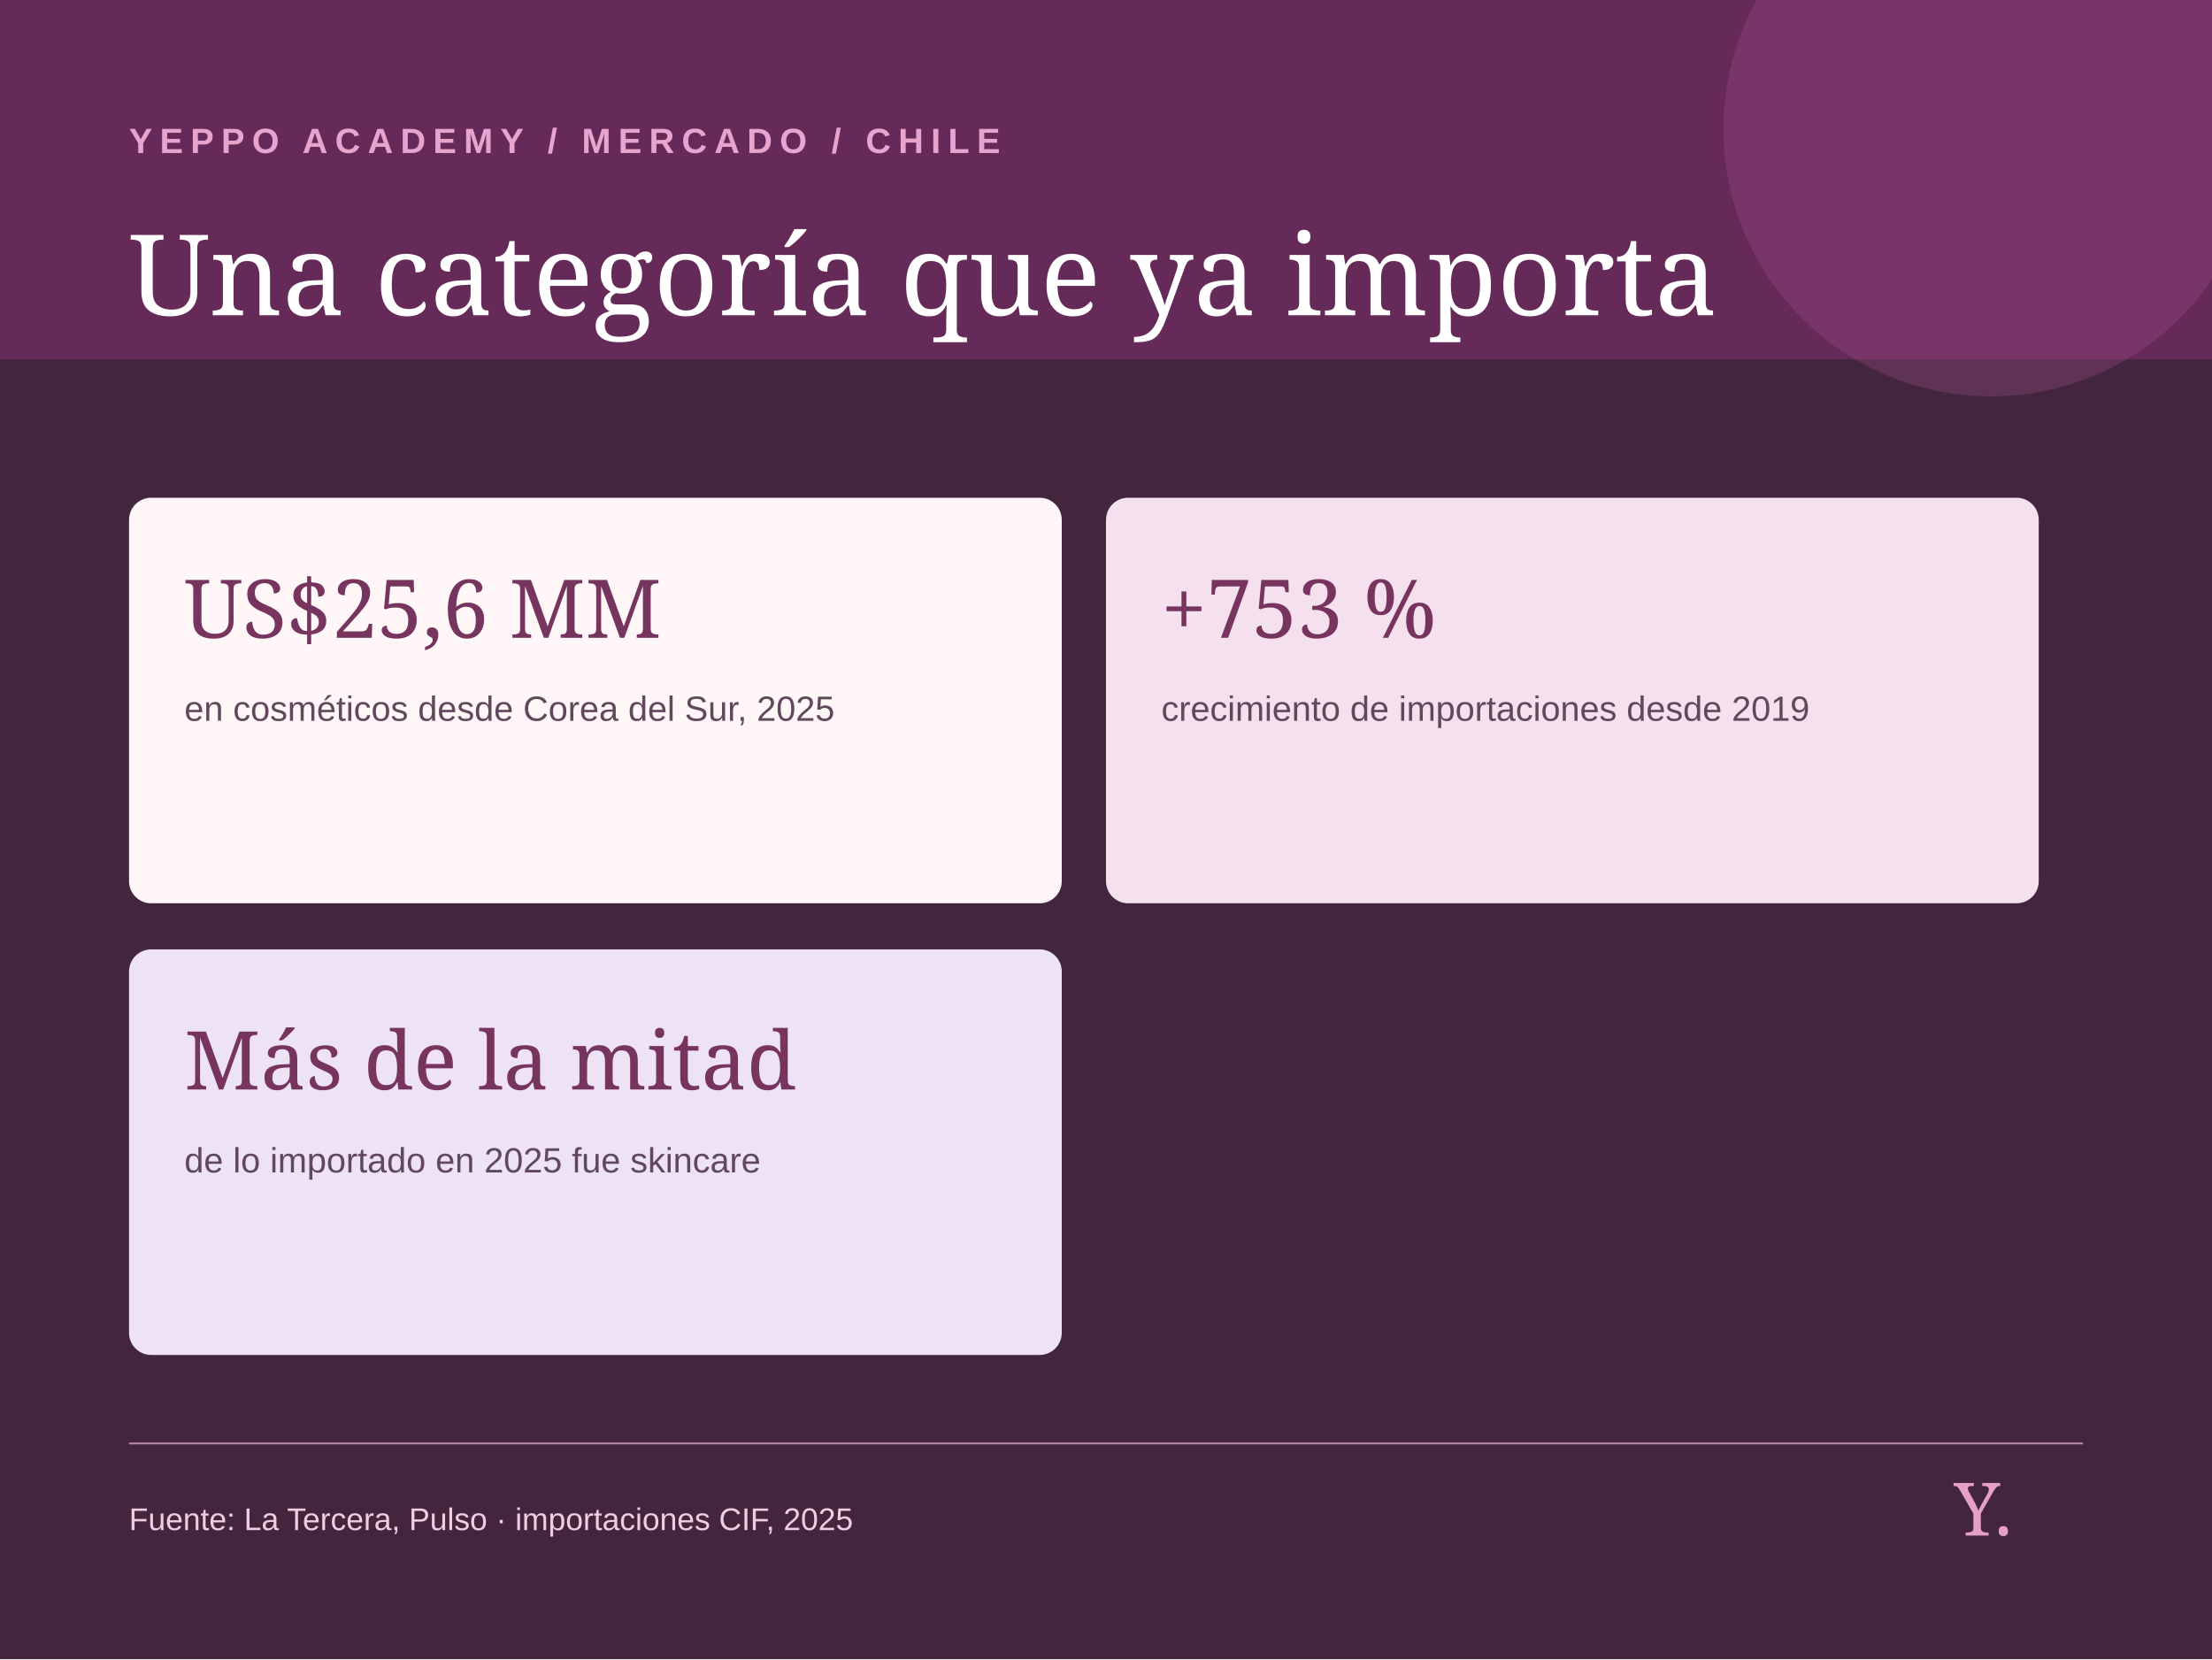
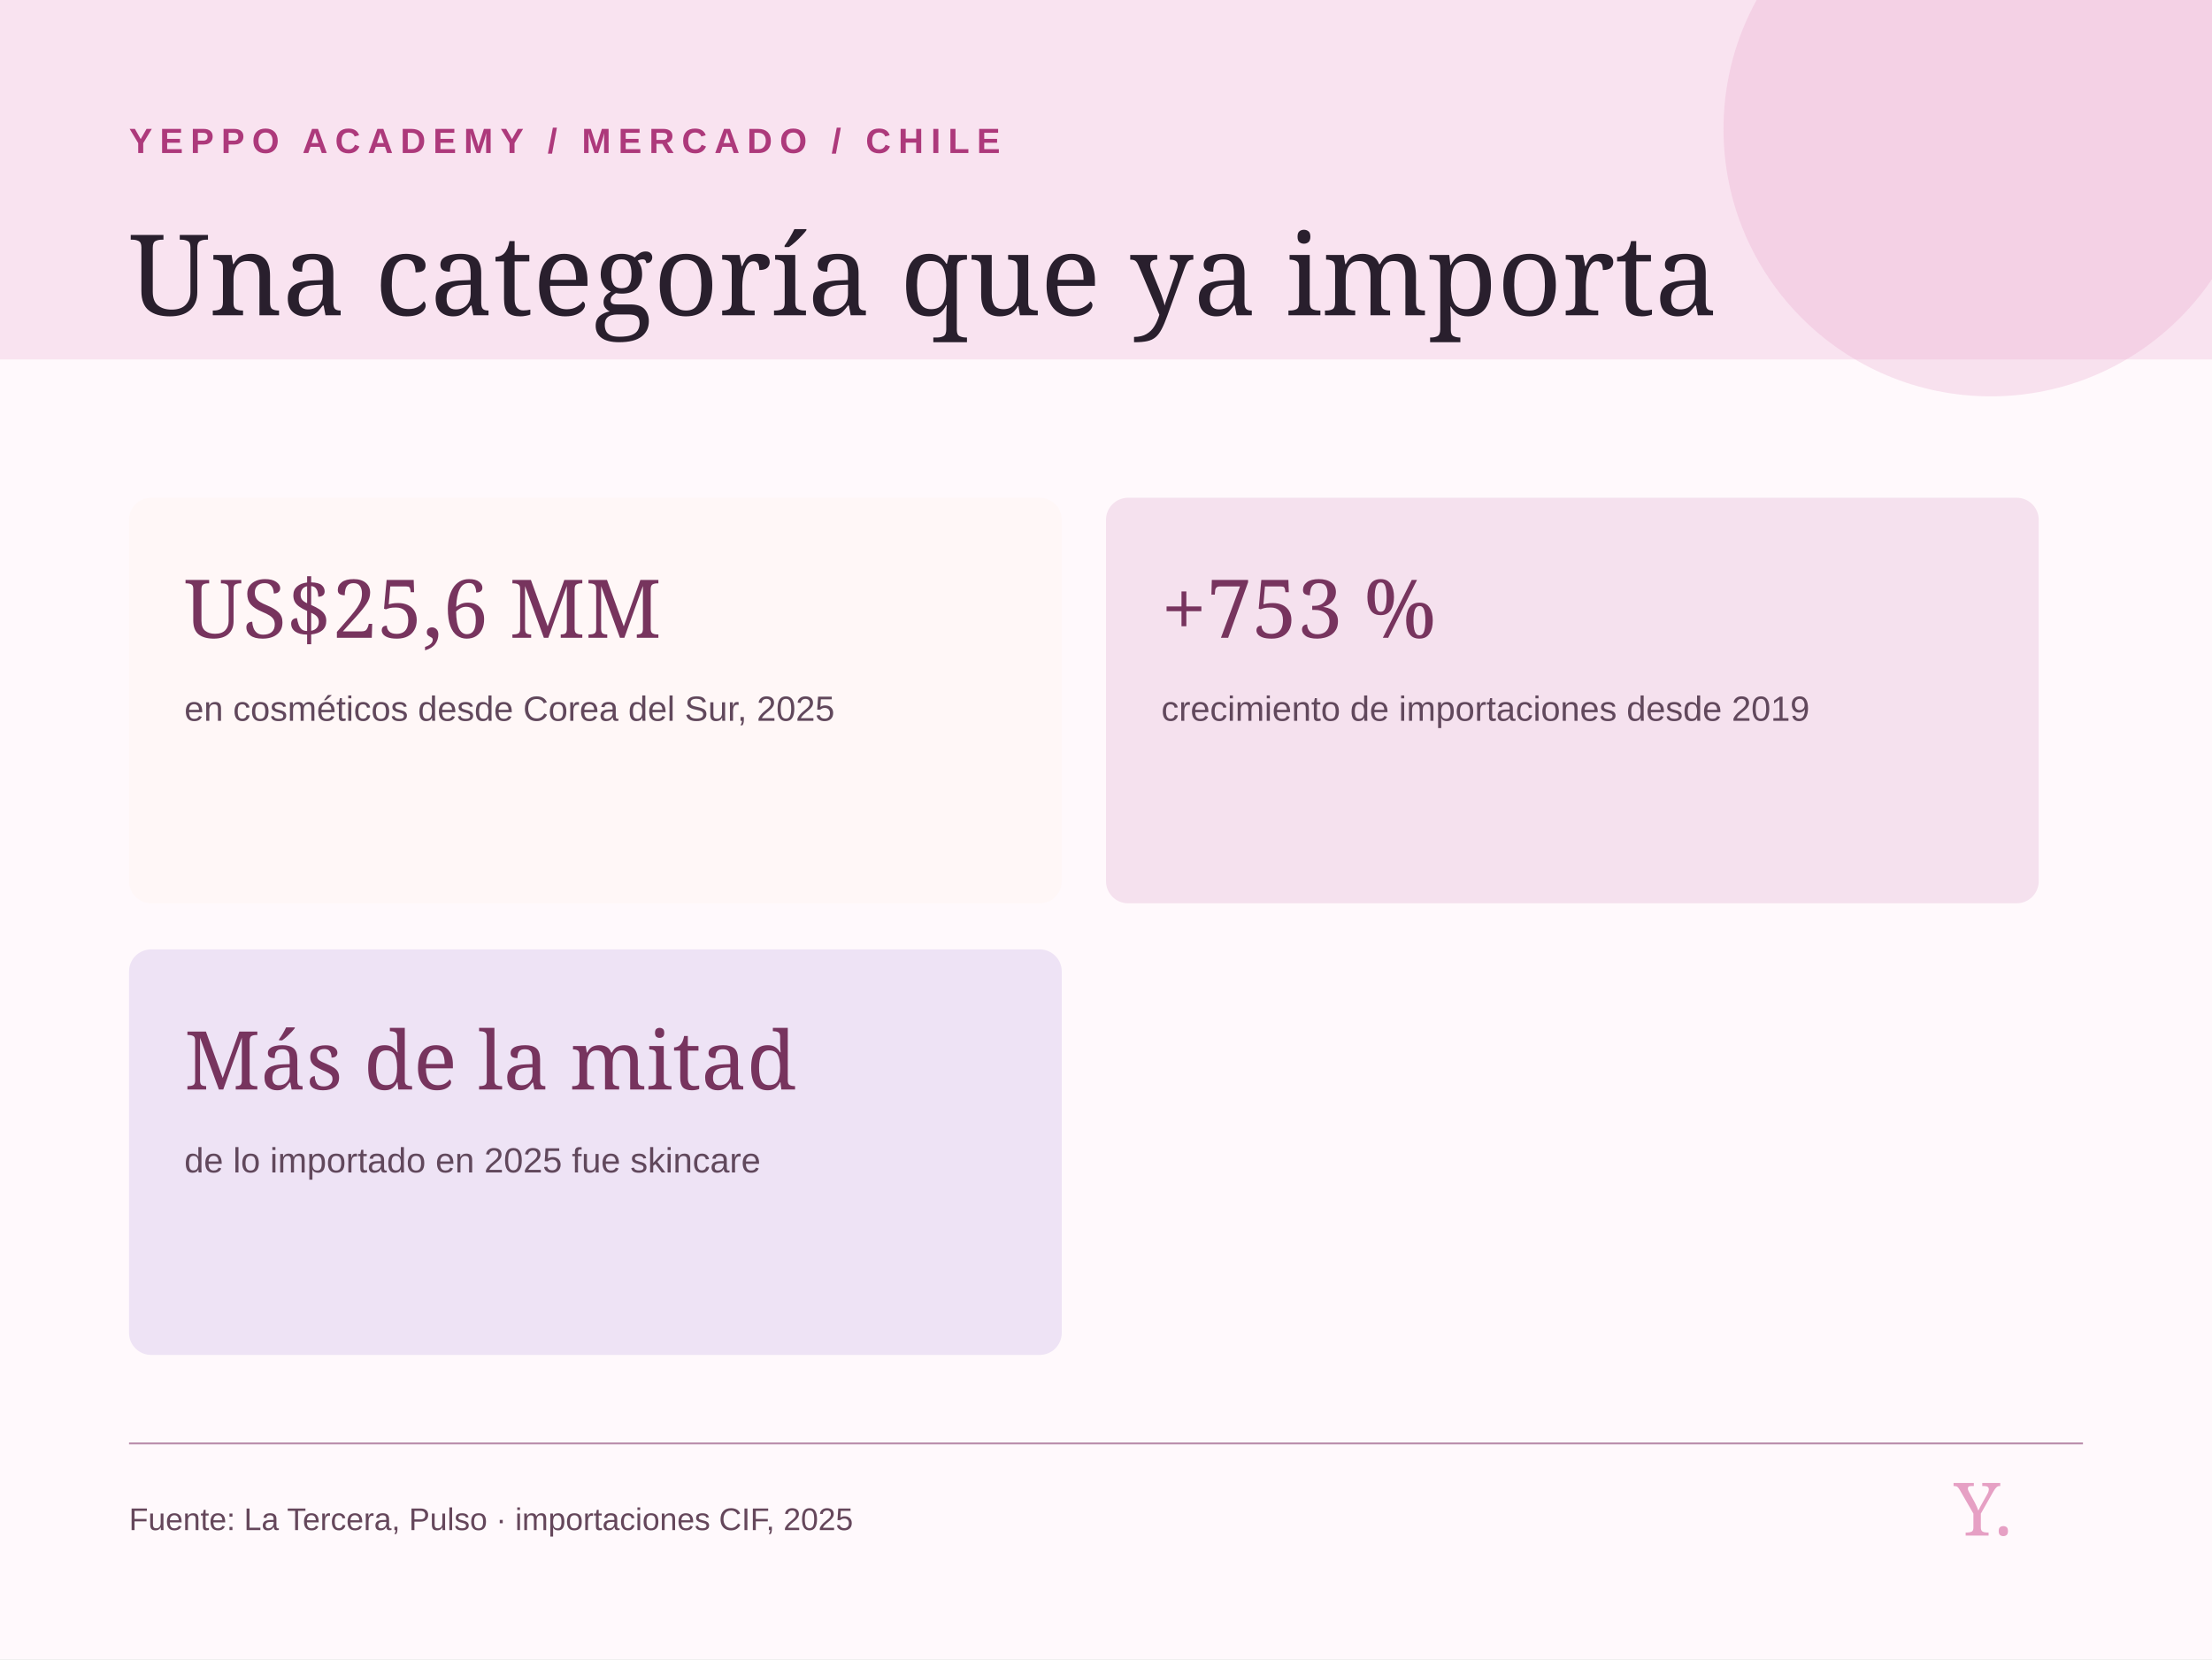
<svg xmlns="http://www.w3.org/2000/svg" width="1200" height="900" viewBox="0 0 1200 900" role="img" aria-labelledby="title desc">
-   <style>.ey{font:700 19px Arial,sans-serif;letter-spacing:4px;fill:#e7a4cc}.title{font:normal 61px Georgia,serif;fill:#fff}.head{font:normal 44px Georgia,serif;fill:#77345e}.body{font:19px Arial,sans-serif;fill:#61485c}.foot{font:17px Arial,sans-serif;fill:#f2cce1}</style>
-   <rect width="1200" height="900" fill="#43253e" />
-   <path d="M0 0 H1200 V195 H0Z" fill="#662a59" />
-   <circle cx="1080" cy="70" r="145" fill="#a55791" opacity=".28" />
+   <style>.ey{font:700 19px Arial,sans-serif;letter-spacing:4px;fill:#ad397b}.title{font:normal 61px Georgia,serif;fill:#291f2d}.head{font:normal 44px Georgia,serif;fill:#77345e}.body{font:19px Arial,sans-serif;fill:#61485c}.foot{font:17px Arial,sans-serif;fill:#65475b}</style>
+   <rect width="1200" height="900" fill="#fff9fc" />
+   <path d="M0 0 H1200 V195 H0Z" fill="#f9e3f0" />
+   <circle cx="1080" cy="70" r="145" fill="#e7a1c8" opacity=".28" />
  <text x="70" y="83" class="ey">YEPPO ACADEMY  /  MERCADO / CHILE</text>
  <text x="70" y="171" class="title">Una categoría que ya importa</text>
  <rect x="70" y="270" width="506" height="220" rx="12" fill="#fff7f7" />
  <text x="100" y="346" class="head">US$25,6 MM</text>
  <text x="100" y="391" class="body">en cosméticos desde Corea del Sur, 2025</text>
  <rect x="600" y="270" width="506" height="220" rx="12" fill="#f5e1ee" />
  <text x="630" y="346" class="head">+753 %</text>
  <text x="630" y="391" class="body">crecimiento de importaciones desde 2019</text>
  <rect x="70" y="515" width="506" height="220" rx="12" fill="#eee3f5" />
  <text x="100" y="591" class="head">Más de la mitad</text>
  <text x="100" y="636" class="body">de lo importado en 2025 fue skincare</text>
  <path d="M70 783 H1130" stroke="#b88aa9" />
  <text x="70" y="830" class="foot">Fuente: La Tercera, Pulso · importaciones CIF, 2025</text>
  <text x="1060" y="833" fill="#e6a0c4" font-family="Georgia" font-size="40">Y.</text>
</svg>
